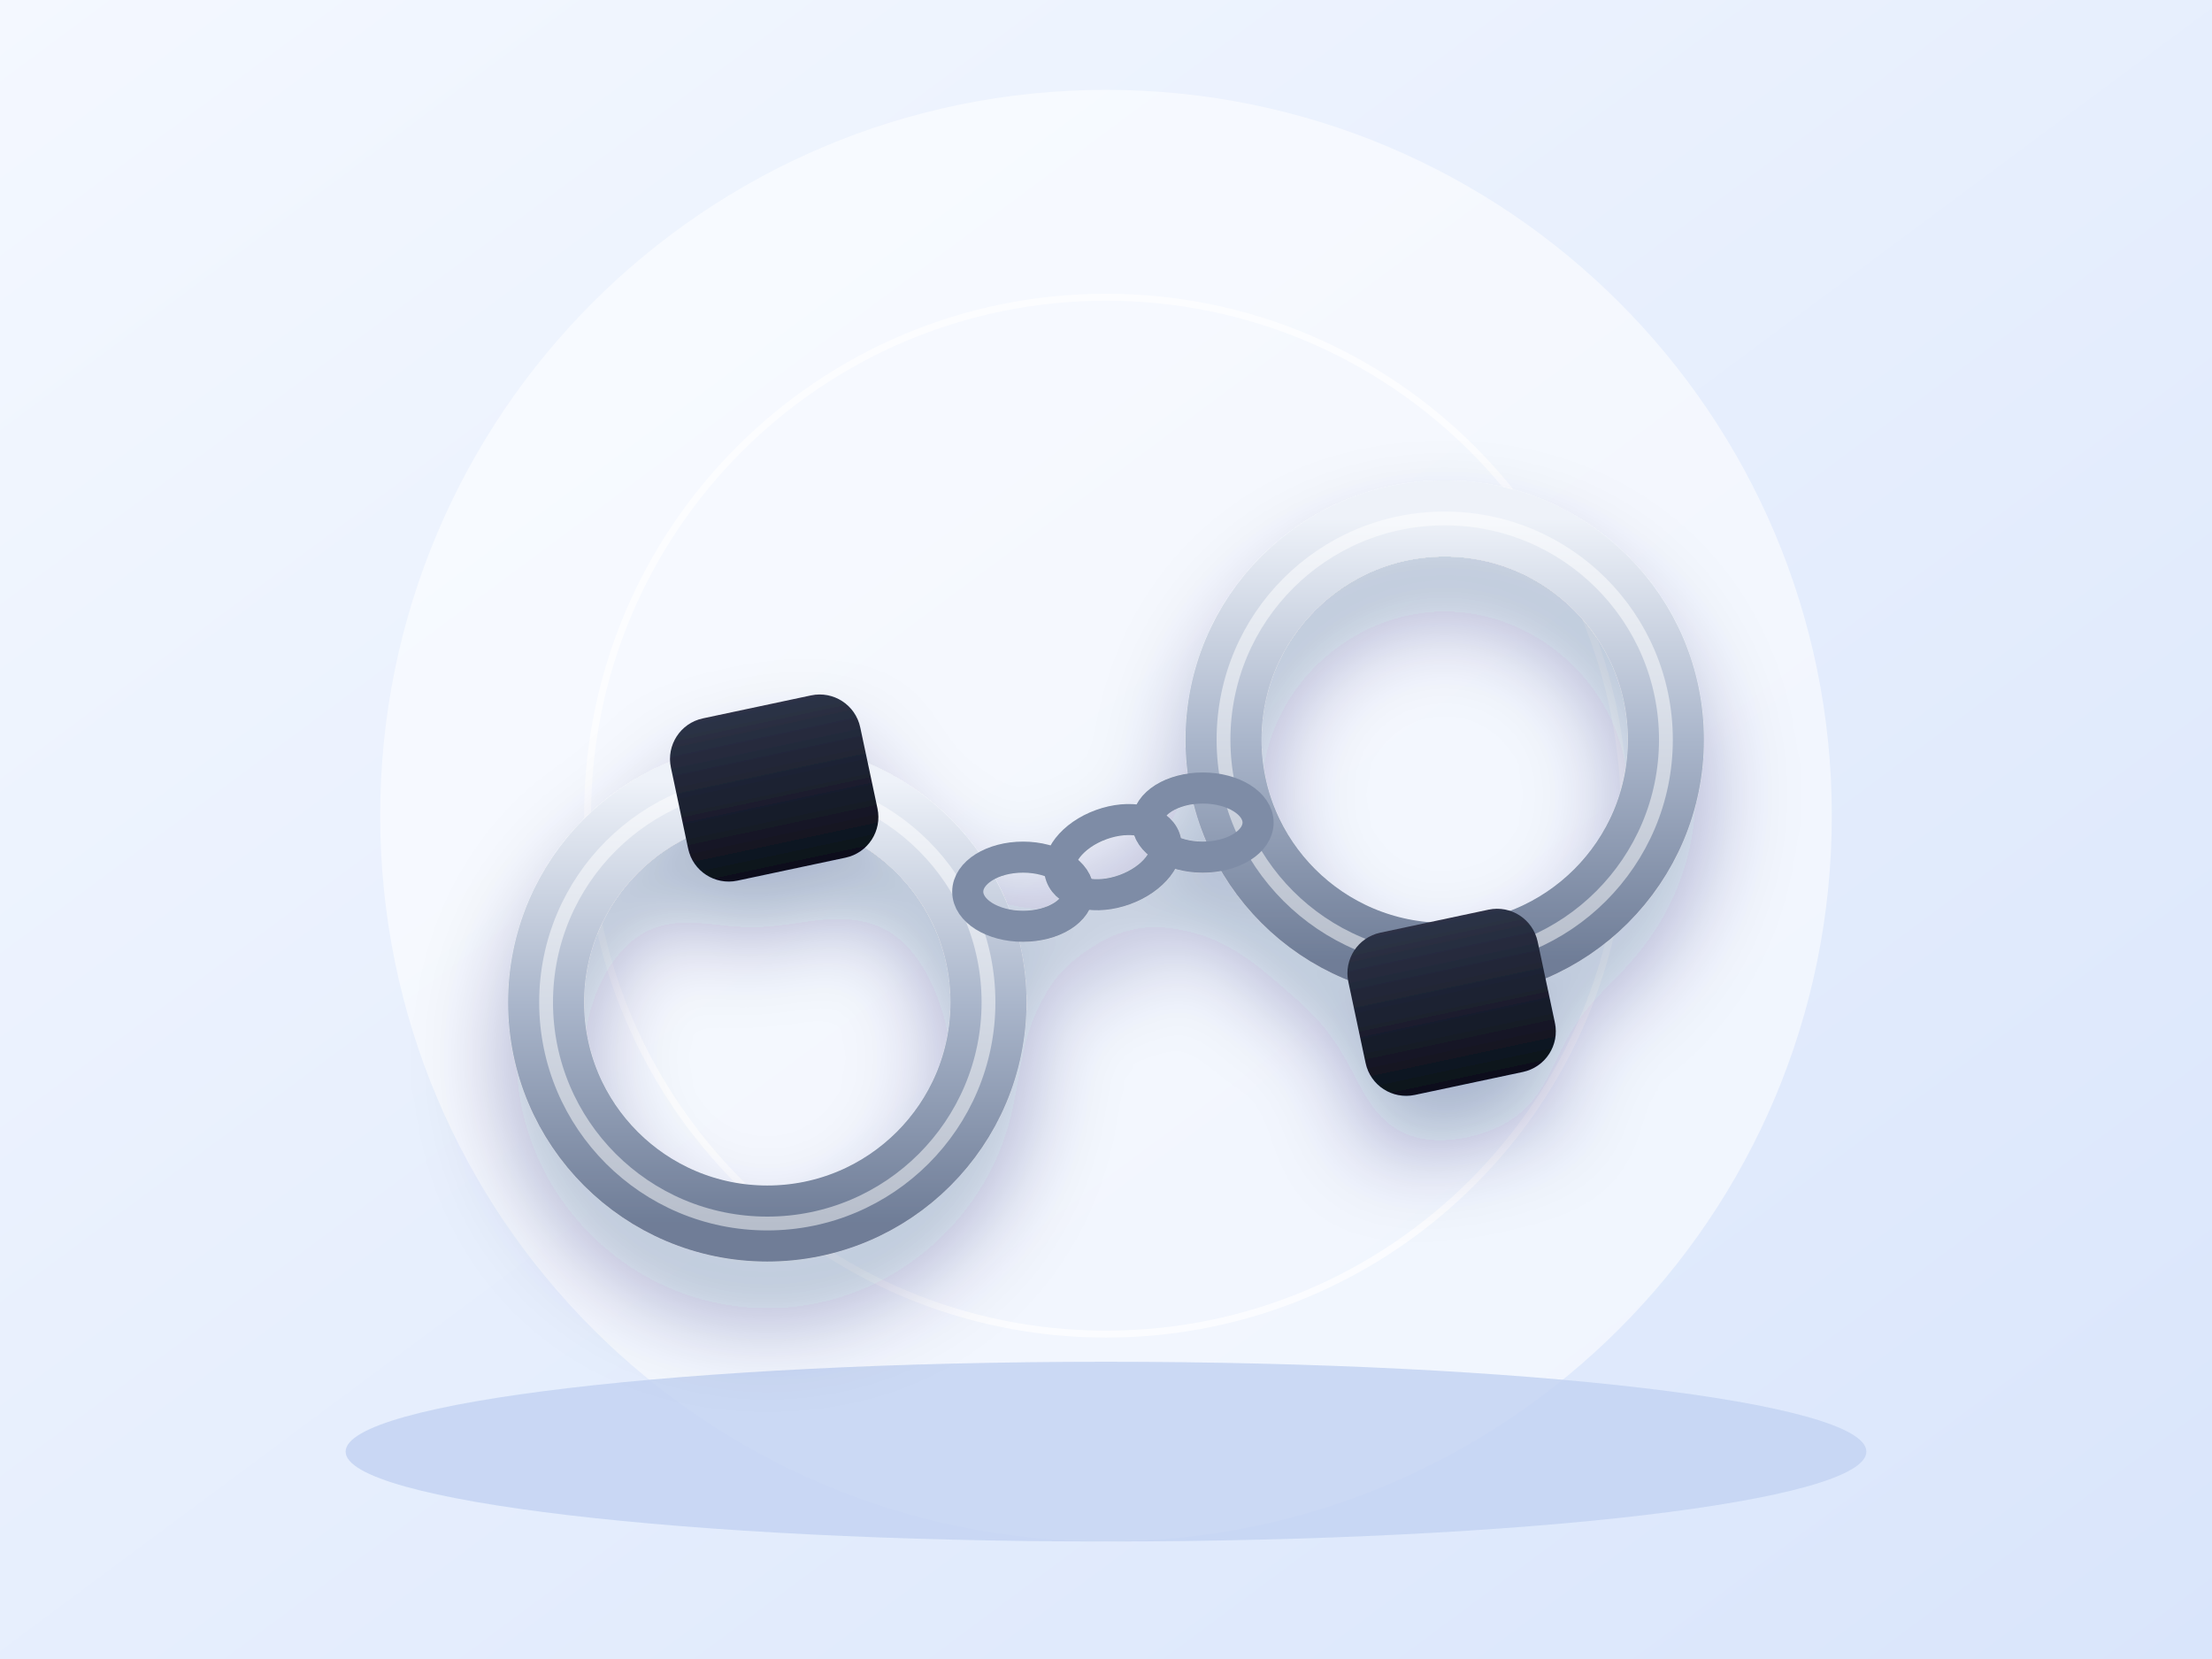
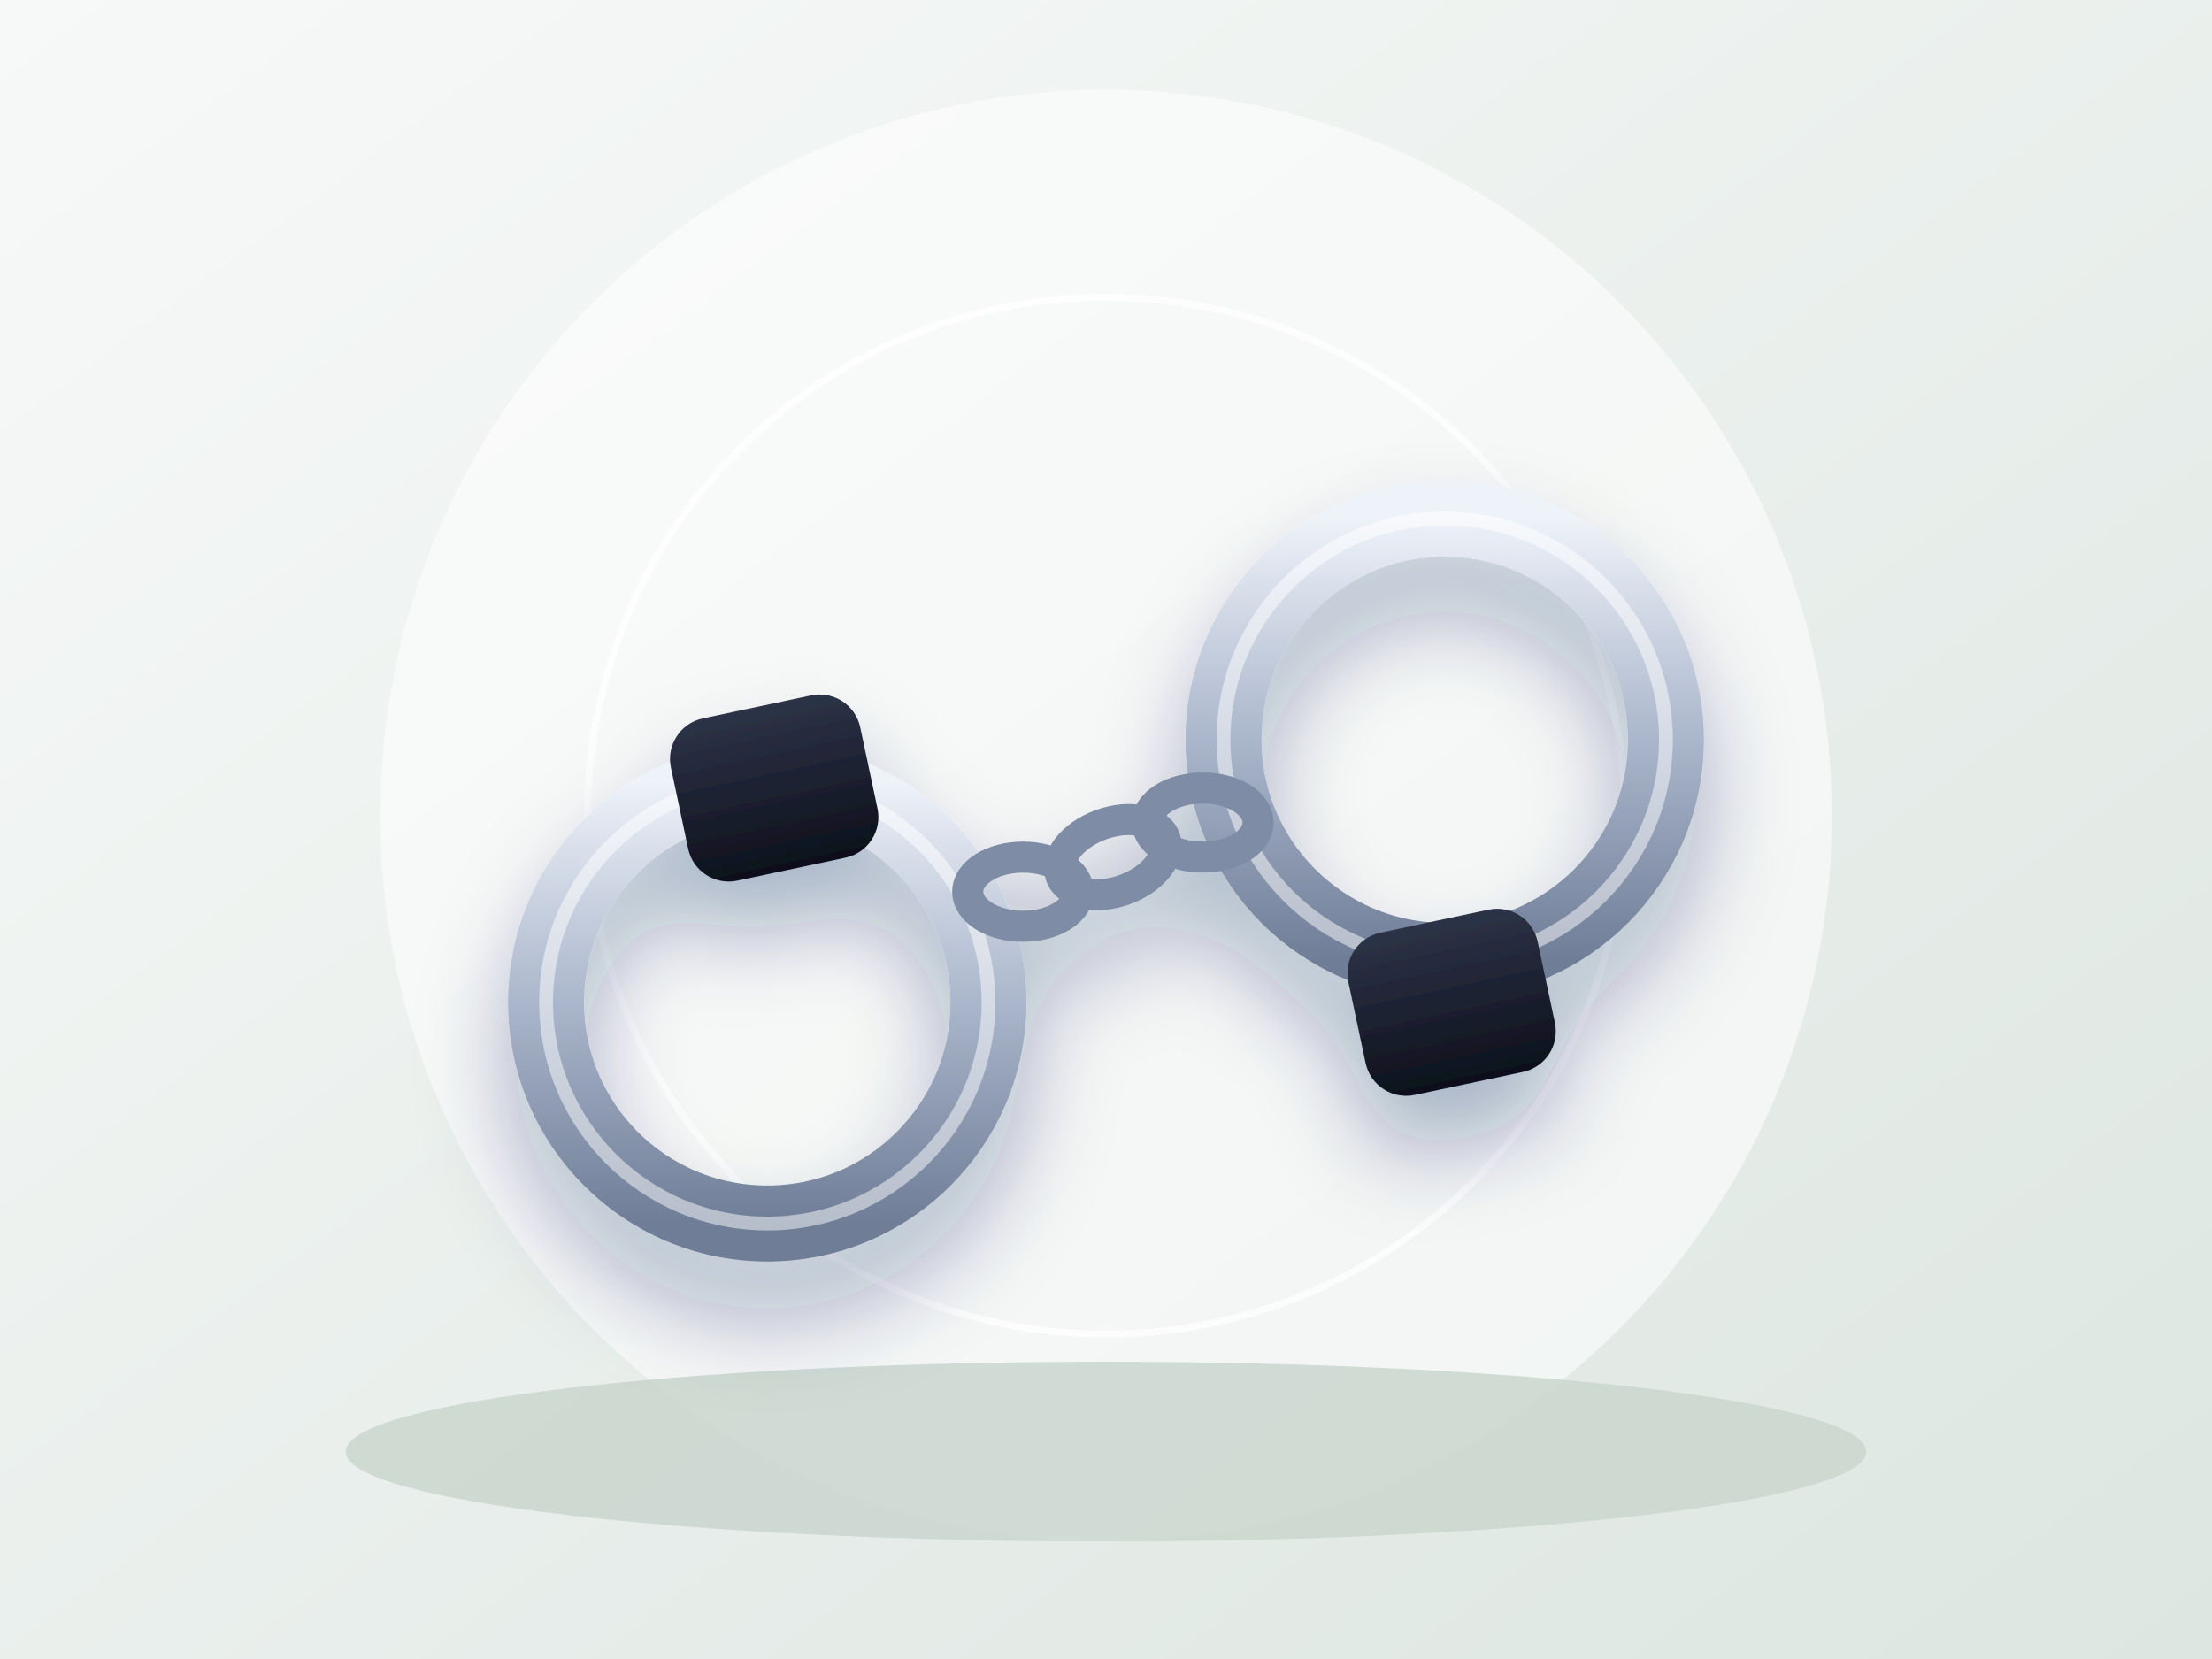
<svg xmlns="http://www.w3.org/2000/svg" viewBox="0 0 640 480" width="640" height="480" role="img">
  <defs>
    <linearGradient id="metal" x1="0" y1="0" x2="0" y2="1">
      <stop offset="0" stop-color="#eef2f9" />
      <stop offset=".5" stop-color="#aab6cb" />
      <stop offset="1" stop-color="#6f7d97" />
    </linearGradient>
    <linearGradient id="white" x1="0" y1="0" x2="0" y2="1">
      <stop offset="0" stop-color="#ffffff" />
      <stop offset="1" stop-color="#d3ddee" />
    </linearGradient>
    <linearGradient id="dark" x1="0" y1="0" x2="0" y2="1">
      <stop offset="0" stop-color="#4d5972" />
      <stop offset="1" stop-color="#1c2438" />
    </linearGradient>
    <linearGradient id="black" x1="0" y1="0" x2="0" y2="1">
      <stop offset="0" stop-color="#2d3347" />
      <stop offset="1" stop-color="#0c101b" />
    </linearGradient>
    <linearGradient id="navy" x1="0" y1="0" x2="0" y2="1">
      <stop offset="0" stop-color="#3f5079" />
      <stop offset="1" stop-color="#1a2342" />
    </linearGradient>
    <linearGradient id="red" x1="0" y1="0" x2="1" y2="0">
      <stop offset="0" stop-color="#b3202a" />
      <stop offset=".4" stop-color="#ff6b6b" />
      <stop offset="1" stop-color="#a91d27" />
    </linearGradient>
    <linearGradient id="wood" x1="0" y1="0" x2="1" y2="1">
      <stop offset="0" stop-color="#c58a45" />
      <stop offset="1" stop-color="#6e411a" />
    </linearGradient>
    <linearGradient id="amber" x1="0" y1="0" x2="0" y2="1">
      <stop offset="0" stop-color="#ffe08a" />
      <stop offset="1" stop-color="#f59e0b" />
    </linearGradient>
    <linearGradient id="gun" x1="0" y1="0" x2="0" y2="1">
      <stop offset="0" stop-color="#6b778c" />
      <stop offset=".5" stop-color="#3a4457" />
      <stop offset="1" stop-color="#171d2b" />
    </linearGradient>
    <radialGradient id="glass" cx=".35" cy=".3" r=".85">
      <stop offset="0" stop-color="#5b8fe8" />
      <stop offset=".45" stop-color="#1e3a7a" />
      <stop offset="1" stop-color="#070d22" />
    </radialGradient>
    <radialGradient id="lens" cx=".4" cy=".35" r=".8">
      <stop offset="0" stop-color="#7fb2ff" />
      <stop offset=".35" stop-color="#27468c" />
      <stop offset="1" stop-color="#050a1c" />
    </radialGradient>
    <filter id="sh" x="-25%" y="-25%" width="150%" height="160%">
      <feDropShadow dx="0" dy="16" stdDeviation="13" flood-color="#0f2560" flood-opacity=".32" />
    </filter>
    <linearGradient id="bg" x1="0" y1="0" x2="1" y2="1">
-       <stop offset="0" stop-color="#f4f8ff" />
-       <stop offset="1" stop-color="#d9e5fb" />
+       <stop offset="0" stop-color="#f7f9f8" />
+       <stop offset="1" stop-color="#dde6e1" />
    </linearGradient>
  </defs>
  <rect width="640" height="480" fill="url(#bg)" />
  <circle cx="320" cy="236" r="210" fill="#ffffff" opacity="0.55" />
  <circle cx="320" cy="236" r="150" fill="none" stroke="#ffffff" stroke-width="2" opacity="0.7" />
-   <ellipse cx="320" cy="420" rx="220" ry="26" fill="#c4d4f2" opacity=".85" />
+   <ellipse cx="320" cy="420" rx="220" ry="26" fill="#c9d6ce" opacity=".85" />
  <g filter="url(#sh)">
    <g fill="none" stroke="url(#metal)" stroke-width="22" stroke-linecap="round">
      <circle cx="222" cy="290" r="64" />
      <circle cx="418" cy="214" r="64" />
    </g>
    <g fill="none" stroke="#fff" stroke-width="4" opacity=".5">
      <circle cx="222" cy="290" r="64" />
      <circle cx="418" cy="214" r="64" />
    </g>
    <rect x="196" y="204" width="56" height="48" rx="12" fill="url(#black)" transform="rotate(-12 224 228)" />
    <rect x="392" y="266" width="56" height="48" rx="12" fill="url(#black)" transform="rotate(-12 420 290)" />
    <g stroke="#7e8ca6" stroke-width="9" fill="none">
      <ellipse cx="296" cy="258" rx="16" ry="10" />
      <ellipse cx="322" cy="248" rx="16" ry="10" transform="rotate(-20 322 248)" />
      <ellipse cx="348" cy="238" rx="16" ry="10" />
    </g>
  </g>
</svg>
